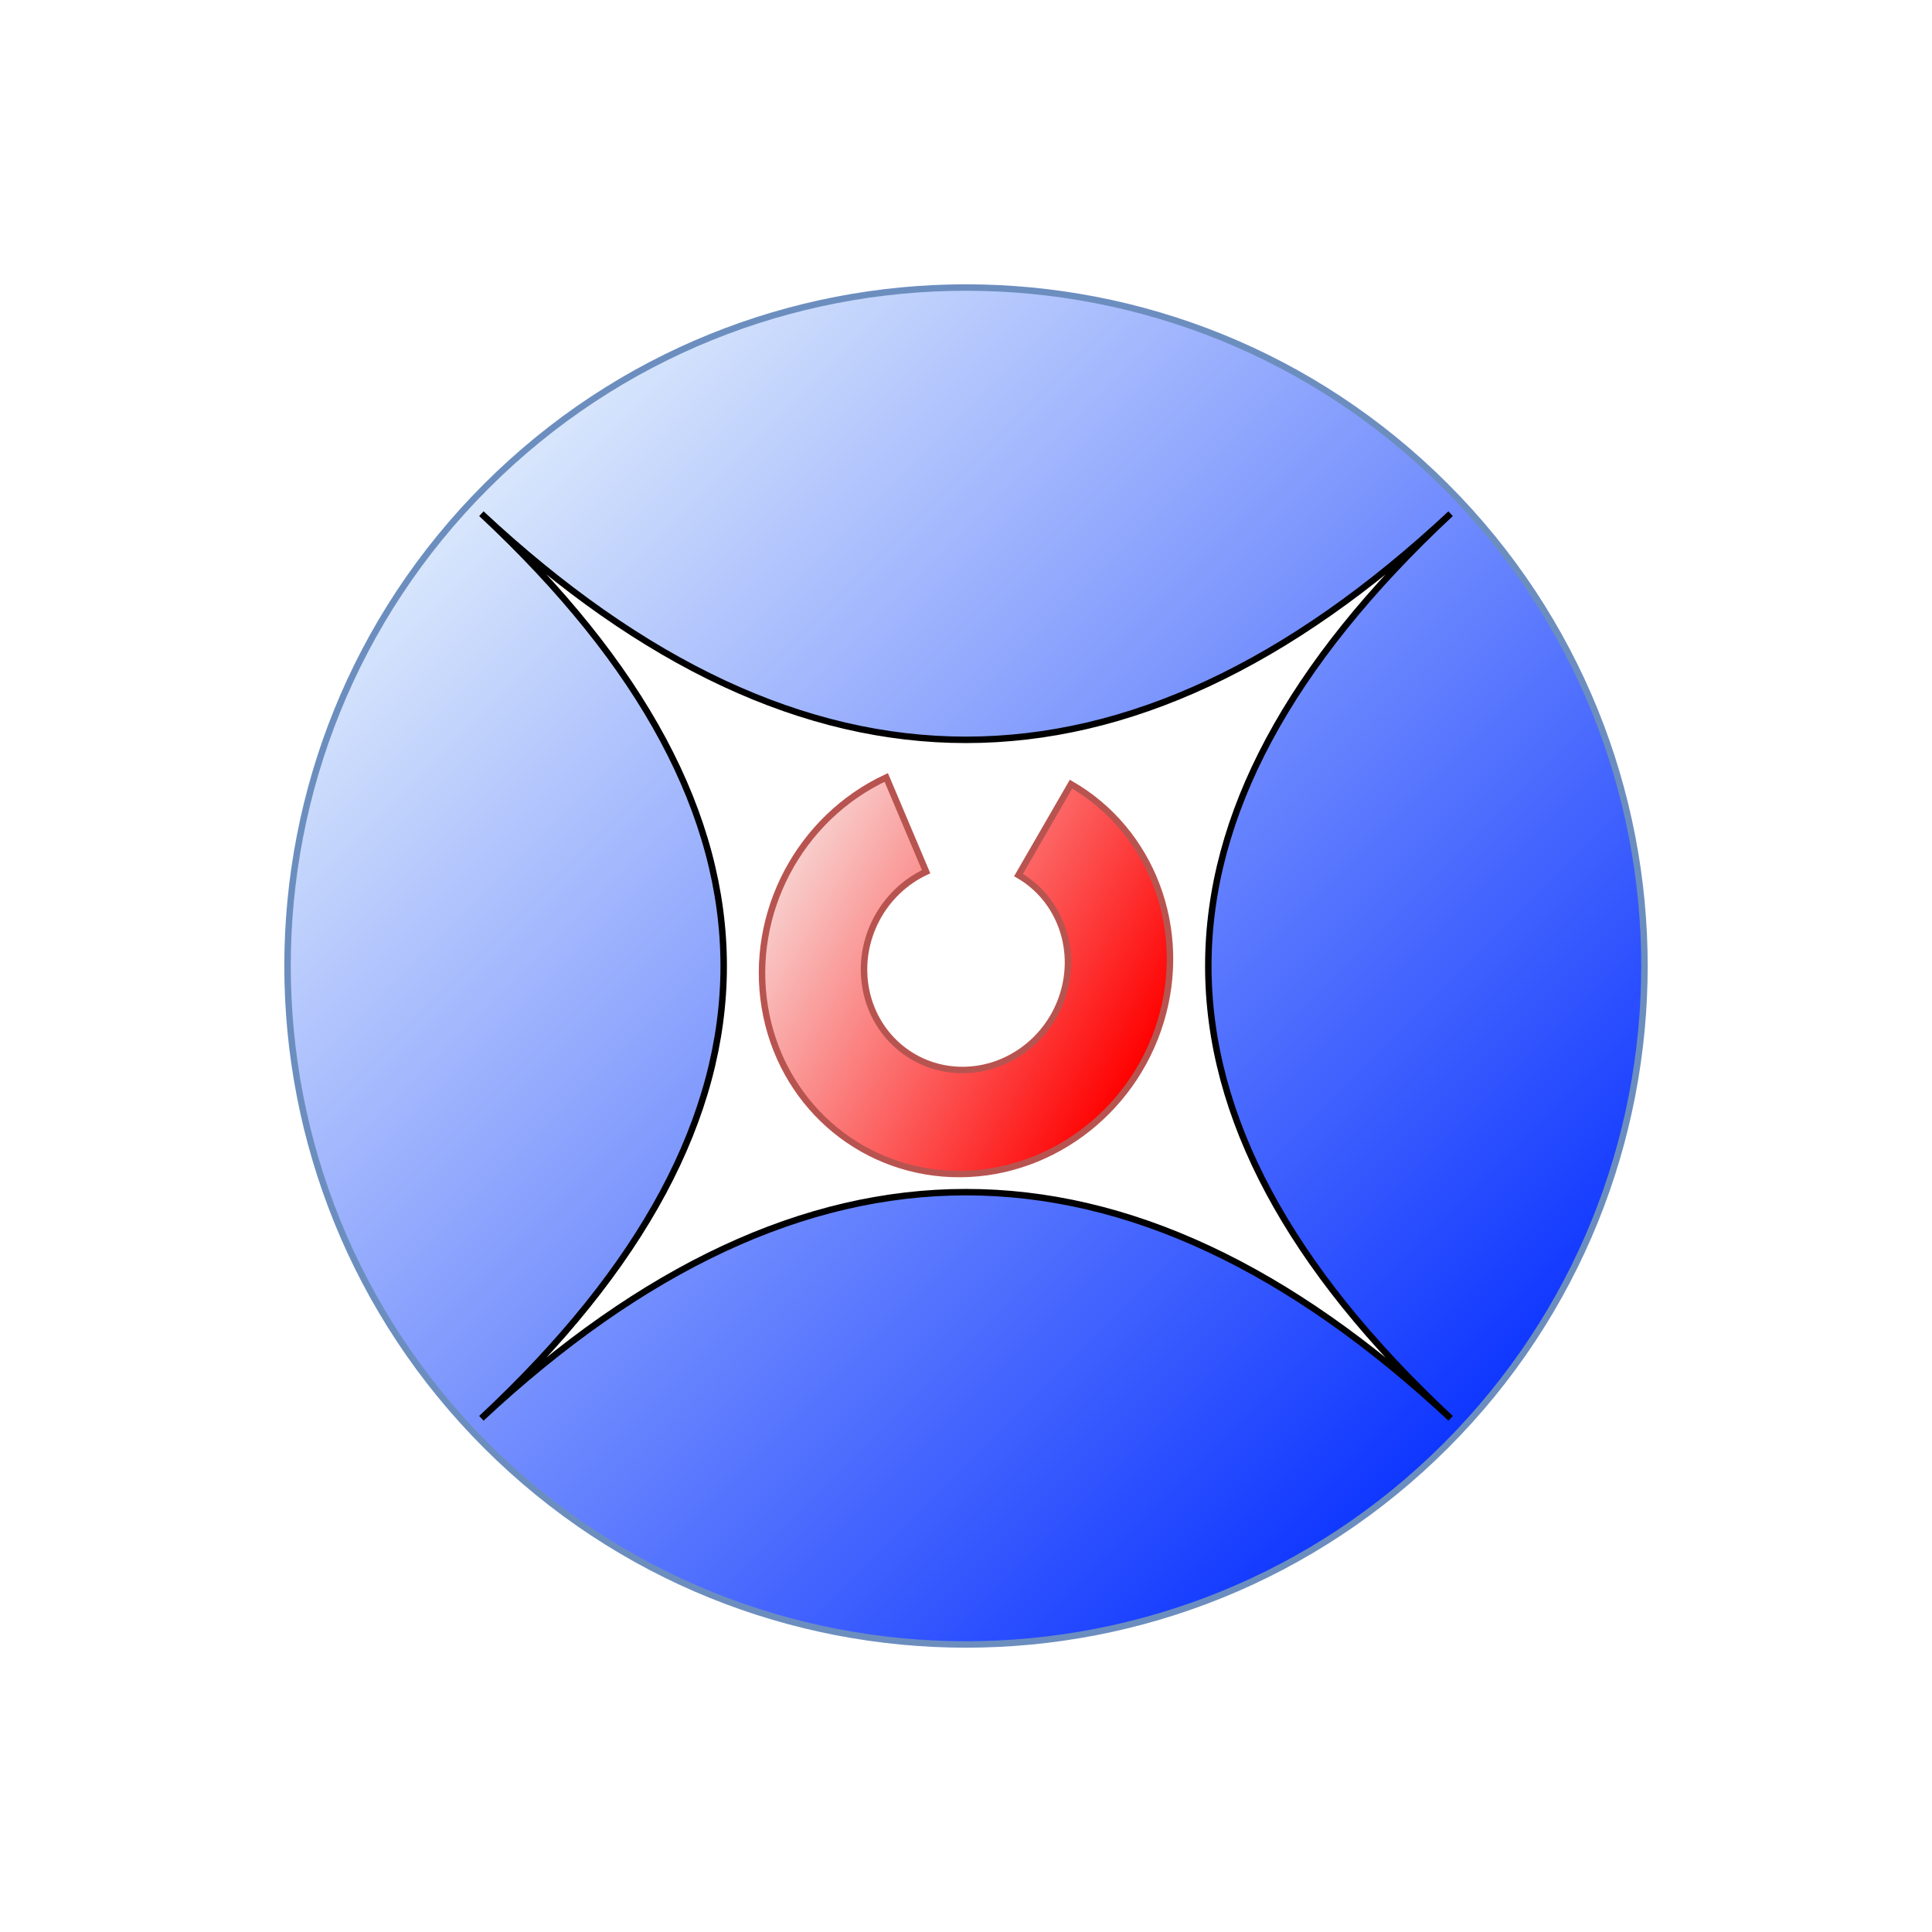
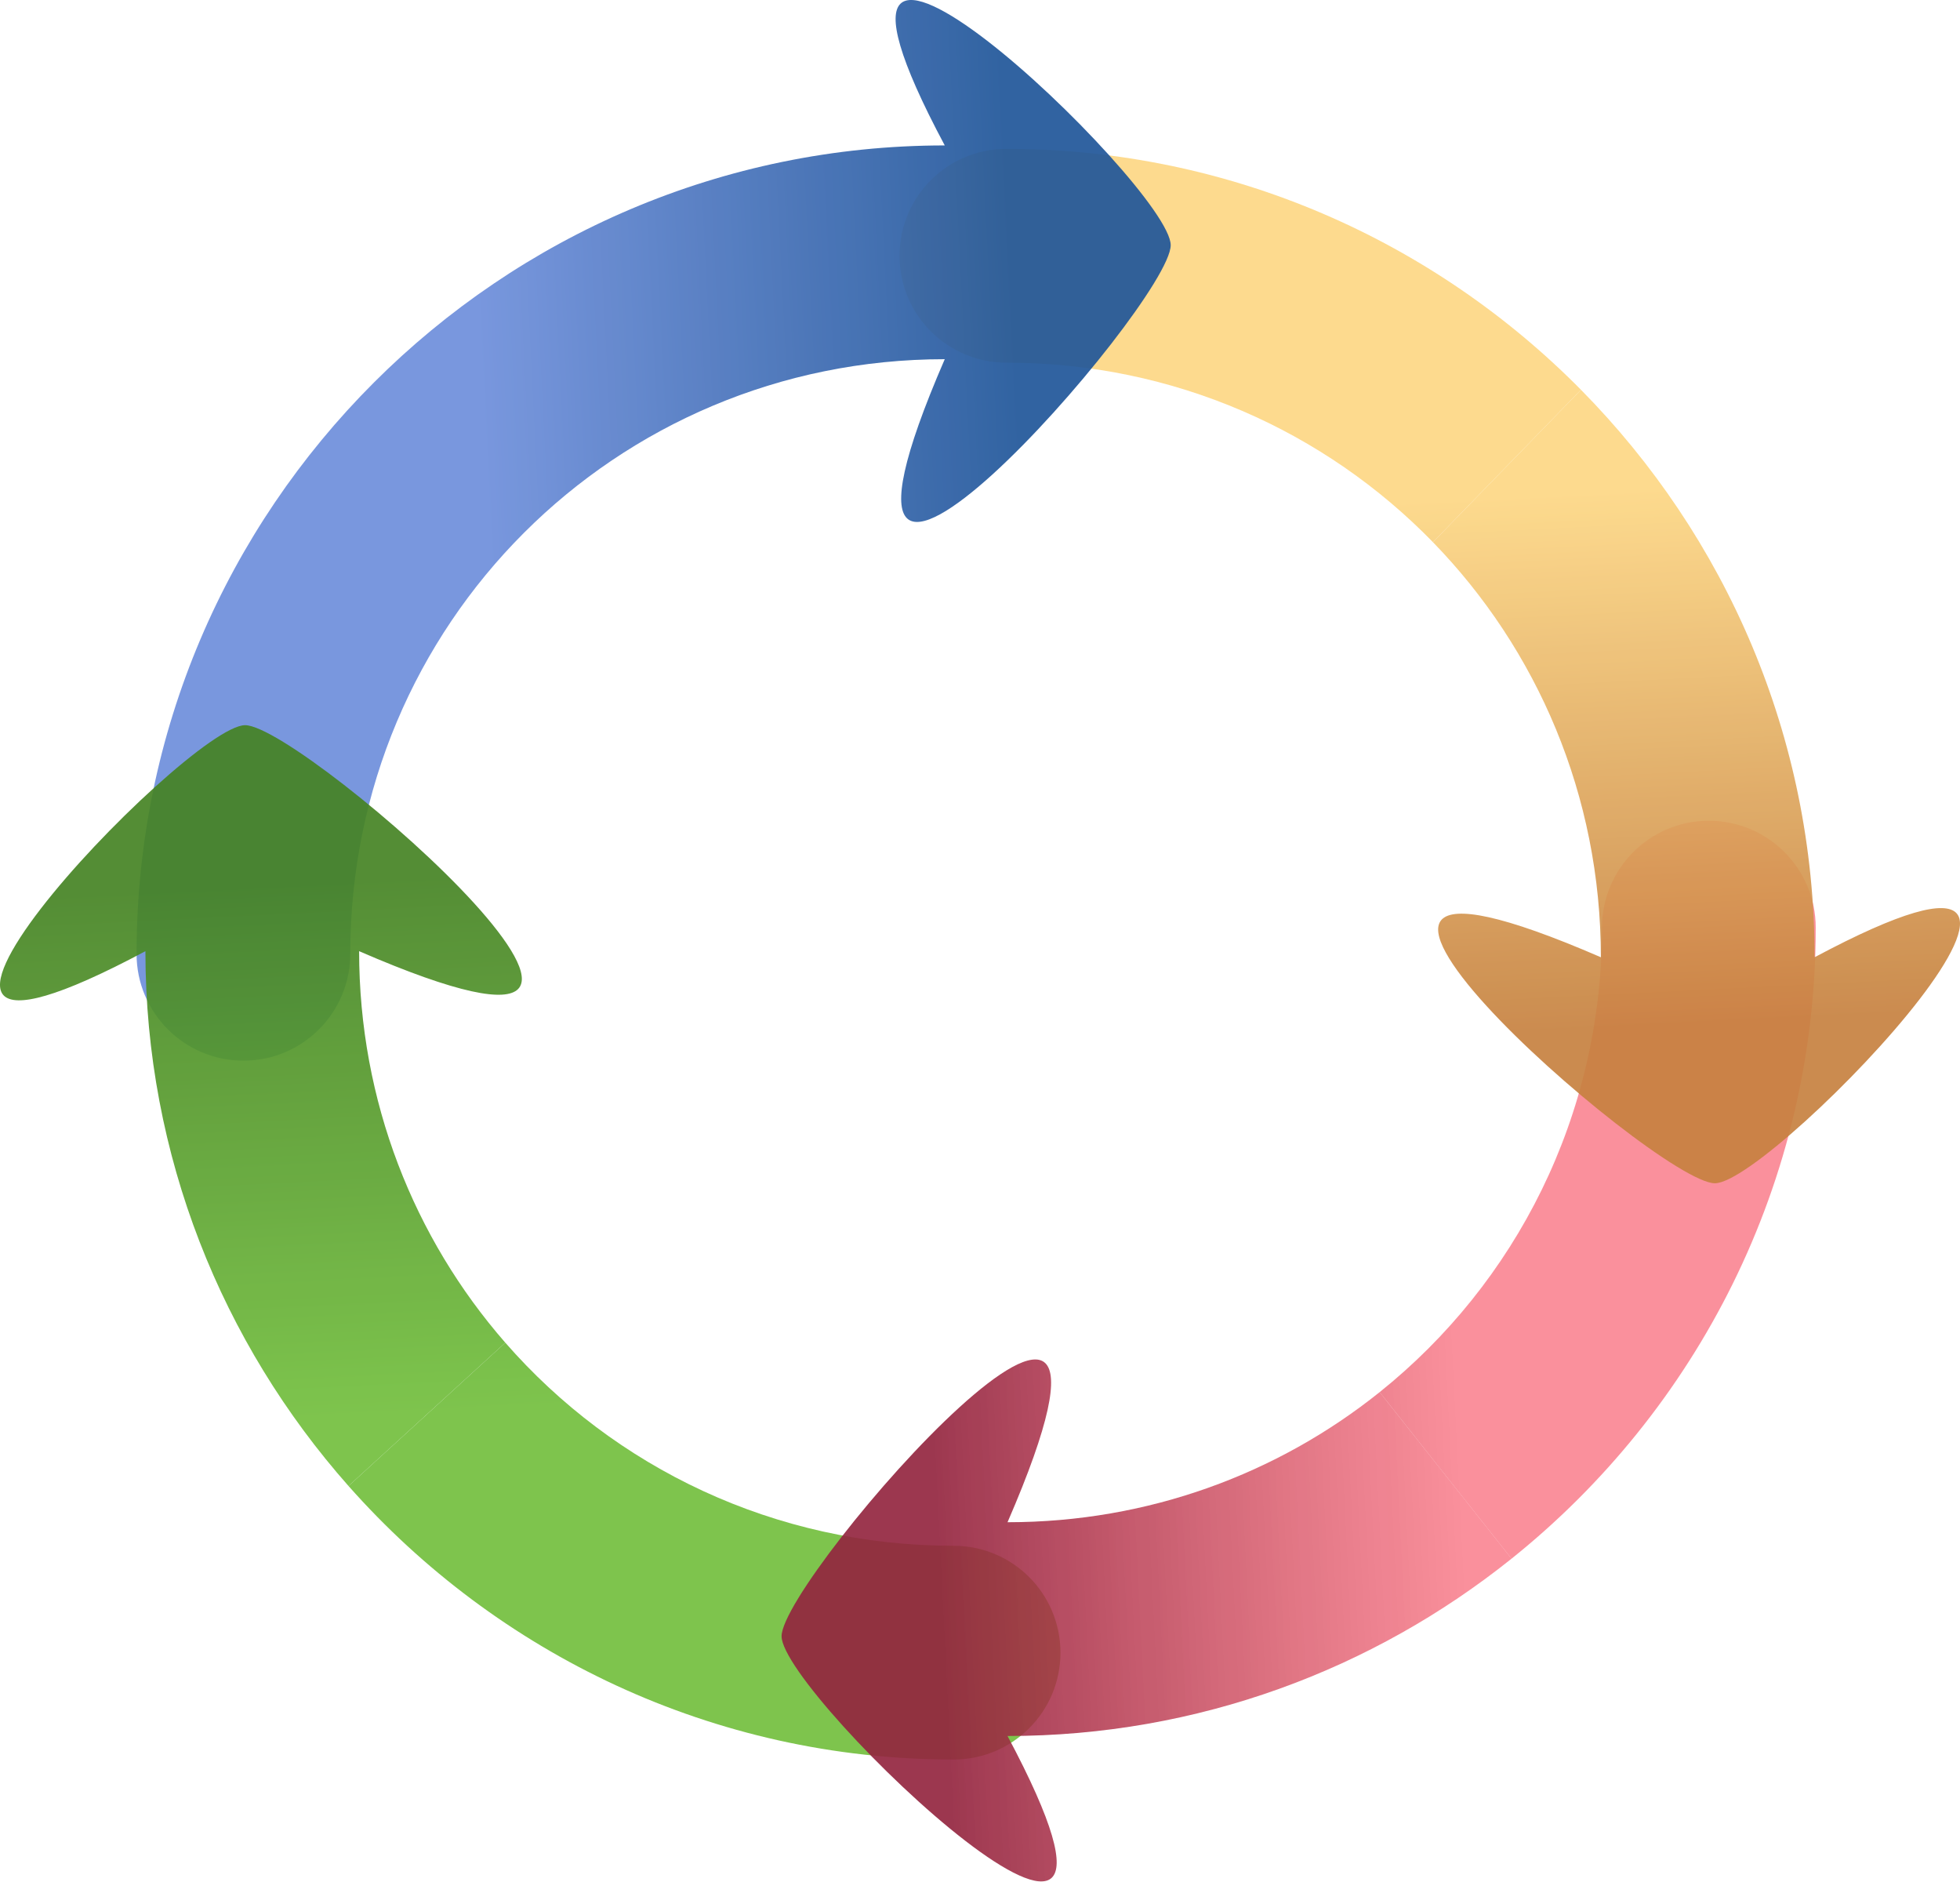
- <svg xmlns="http://www.w3.org/2000/svg" version="1.1" width="299px" height="299px" viewBox="-0.5 -0.5 299 299" content="&lt;mxfile&gt;&lt;diagram name=&quot;Page-1&quot; id=&quot;Fm0VDzHt-ju9al6D2IDV&quot;&gt;tZVNj5swEIZ/TY5BgAOhx002pJXaqlIOlXqpjBnAuwYj411If32HYL5CVulKWw7IfsYf+H1nzIrs8+aoaJl9kzGIlWvHzYo8rlz305bguwXnDmwdvwOp4nGHnBGc+B8w0Db0hcdQzQZqKYXm5RwyWRTA9IxRpWQ9H5ZIMd+1pCkswIlRsaQ/eayzjgaePfLPwNOs39mxTSSn/WADqozGsp4gcliRvZJSd6282YNotet16eaFb0SHD1NQ6H+Z8KshX17zo4TvT2Xi/l6XXnhcm1VeqXgxBzYfq8+9ArgKio2dXZ1xDaeSsjZSo93IMp0L7DnYpFXZOZDwBnDTnZKaai4LROuNhyDhQuylkOqyMokpBAlDXmkln2ES8VkAUYKRVNGY4wEnMfuReCEecrcUoD8NKA3NBBlBjiBz0OqMQ0yU9GlmsnNIu3r0emDZxOcBUpNf6bD2aAE2jAvvcMS97whmUtk2q5prlt035iOE2lwJhX5eC+V4N4RyNv9LKHJfqPZ8HGv5K41A/JAVN9kYSa1ljsr0Ax4ET9uAllfS9VLnTdpeb1ZEK84slBIzsmCHoTQqjeihSC8725bbZjsU8UguBaJYf4fY1o16SAIG7GY9RIG3QXVv1kMY2vhclZtvf5DvgWt5c+cDYm2X5vve0nt/mPsO87E73omX2OTHQg5/AQ==&lt;/diagram&gt;&lt;/mxfile&gt;">
-   <defs>
-     <linearGradient x1="0%" y1="0%" x2="0%" y2="100%" id="mx-gradient-dae8fc-1-0d35ff-1-s-0">
-       <stop offset="0%" style="stop-color: rgb(218, 232, 252); stop-opacity: 1;" />
-       <stop offset="100%" style="stop-color: rgb(13, 53, 255); stop-opacity: 1;" />
+ <svg xmlns="http://www.w3.org/2000/svg" xmlns:xlink="http://www.w3.org/1999/xlink" width="102.926mm" height="98.779mm" viewBox="0 0 102.926 98.779" version="1.1" id="svg13832">
+   <defs id="defs13829">
+     <linearGradient xlink:href="#linearGradient3687" id="linearGradient10496" gradientUnits="userSpaceOnUse" gradientTransform="scale(3.779528)" x1="88.875" y1="91.795" x2="117.321" y2="90.374" />
+     <linearGradient id="linearGradient3687">
+       <stop style="stop-color:#93253f;stop-opacity:1" offset="0" id="stop3683" />
+       <stop style="stop-color:#f85264;stop-opacity:0.689" offset="1" id="stop3685" />
    </linearGradient>
-     <linearGradient x1="0%" y1="0%" x2="0%" y2="100%" id="mx-gradient-f8cecc-1-ff0000-1-s-0">
-       <stop offset="0%" style="stop-color: rgb(248, 206, 204); stop-opacity: 1;" />
-       <stop offset="100%" style="stop-color: rgb(255, 0, 0); stop-opacity: 1;" />
+     <linearGradient xlink:href="#linearGradient6849" id="linearGradient10498" gradientUnits="userSpaceOnUse" gradientTransform="matrix(0,3.779528,-3.779528,0,689.6286,-7.169805)" x1="88.875" y1="91.795" x2="117.321" y2="90.374" />
+     <linearGradient id="linearGradient6849">
+       <stop style="stop-color:#458323;stop-opacity:1" offset="0" id="stop6845" />
+       <stop style="stop-color:#72bf3d;stop-opacity:1" offset="1" id="stop6847" />
    </linearGradient>
+     <linearGradient xlink:href="#linearGradient7779" id="linearGradient10500" gradientUnits="userSpaceOnUse" gradientTransform="matrix(0,-3.779528,3.779528,0,11.66502,706.3864)" x1="88.875" y1="91.795" x2="117.321" y2="90.374" />
+     <linearGradient id="linearGradient7779">
+       <stop style="stop-color:#c6813f;stop-opacity:1" offset="0" id="stop7775" />
+       <stop style="stop-color:#fdd784;stop-opacity:1" offset="1" id="stop7777" />
+     </linearGradient>
+     <linearGradient xlink:href="#linearGradient7621" id="linearGradient9355" gradientUnits="userSpaceOnUse" gradientTransform="rotate(180,92.5704,91.78412)" x1="88.875" y1="91.795" x2="117.321" y2="90.374" />
+     <linearGradient id="linearGradient7621">
+       <stop style="stop-color:#1f5599;stop-opacity:1" offset="0" id="stop7617" />
+       <stop style="stop-color:#6d8edb;stop-opacity:1" offset="1" id="stop7619" />
+     </linearGradient>
+     <linearGradient xlink:href="#linearGradient3687" id="linearGradient13998" gradientUnits="userSpaceOnUse" gradientTransform="scale(3.779528)" x1="88.875" y1="91.795" x2="117.321" y2="90.374" />
+     <linearGradient xlink:href="#linearGradient6849" id="linearGradient14000" gradientUnits="userSpaceOnUse" gradientTransform="matrix(0,3.779528,-3.779528,0,689.6286,-7.169805)" x1="88.875" y1="91.795" x2="117.321" y2="90.374" />
+     <linearGradient xlink:href="#linearGradient7779" id="linearGradient14002" gradientUnits="userSpaceOnUse" gradientTransform="matrix(0,-3.779528,3.779528,0,11.66502,706.3864)" x1="88.875" y1="91.795" x2="117.321" y2="90.374" />
  </defs>
-   <g>
-     <ellipse cx="149" cy="149" rx="105" ry="105" fill="url(#mx-gradient-dae8fc-1-0d35ff-1-s-0)" stroke="#6c8ebf" transform="rotate(-45,149,149)" pointer-events="all" />
-     <path d="M 74 79 Q 149 149 224 79 Q 149 149 224 219 Q 149 149 74 219 Q 149 149 74 79" fill="rgb(255, 255, 255)" stroke="rgb(0, 0, 0)" stroke-miterlimit="10" pointer-events="all" />
-     <path d="M 181.5 149 C 181.5 163.45 171.2 176.01 156.59 179.39 C 141.98 182.76 126.86 176.06 120.04 163.19 C 113.22 150.31 116.47 134.62 127.89 125.24 C 139.32 115.85 155.95 115.23 168.1 123.72 L 158.55 136.36 C 152.47 132.11 144.16 132.43 138.45 137.12 C 132.73 141.81 131.11 149.66 134.52 156.09 C 137.93 162.53 145.49 165.88 152.79 164.19 C 160.1 162.51 165.25 156.22 165.25 149 Z" fill="url(#mx-gradient-f8cecc-1-ff0000-1-s-0)" stroke="#b85450" stroke-miterlimit="10" transform="rotate(-60,149,149)" pointer-events="all" />
+   <g id="layer1" transform="translate(-63.45014,-49.04715)">
+     <g id="g10494" transform="matrix(0.9896926,0,0,0.9896926,23.09429,7.598637)" style="stroke:none;stroke-width:1;stroke-miterlimit:4;stroke-dasharray:none;stroke-opacity:1">
+       <path id="path10124" style="color:#000000;opacity:0.916;fill:url(#linearGradient13998);stroke:none;stroke-width:3.781;stroke-linecap:round;stroke-linejoin:bevel;stroke-miterlimit:4;stroke-dasharray:none;stroke-opacity:1" d="m 496.816,322.848 c -11.836,-8.8e-4 -21.431,9.594 -21.43,21.43 0,37.788 -17.369,71.329 -44.594,93.133 l 26.455,33.391 c 37.137,-29.746 60.998,-75.438 60.998,-126.523 8.7e-4,-11.836 -9.594,-21.431 -21.43,-21.43 z" transform="scale(0.2645833)" />
+       <path id="path2601-5" style="color:#000000;opacity:0.916;fill:url(#linearGradient14000);fill-opacity:1;stroke:none;stroke-width:3.781;stroke-linecap:round;stroke-linejoin:bevel;stroke-miterlimit:4;stroke-dasharray:none;stroke-opacity:1" d="m 255.451,427.494 -31.445,28.732 c 29.735,33.6 73.138,54.85 121.346,54.85 11.836,8.7e-4 21.431,-9.594 21.43,-21.43 9.1e-4,-11.836 -9.594,-21.431 -21.43,-21.43 -35.966,0 -68.086,-15.733 -89.9,-40.723 z" transform="scale(0.2645833)" />
+       <path id="path2601" style="color:#000000;opacity:0.916;fill:url(#linearGradient10496);stroke:none;stroke-width:3.781;stroke-linecap:round;stroke-linejoin:bevel;stroke-miterlimit:4;stroke-dasharray:none;stroke-opacity:1" d="m 457.248,470.801 -26.455,-33.391 c -20.394,16.334 -46.317,26.084 -74.625,26.084 34.74,-80.125 -45.315,11.026 -45.314,22.861 -9e-4,11.836 83.116,90.84 45.314,19.998 38.172,0 73.331,-13.327 101.08,-35.553 z" transform="scale(0.2645833)" />
+       <path id="path2601-5-9-7" style="color:#000000;opacity:0.916;fill:url(#linearGradient14002);fill-opacity:1;stroke:none;stroke-width:3.781;stroke-linecap:round;stroke-linejoin:bevel;stroke-miterlimit:4;stroke-dasharray:none;stroke-opacity:1" d="m 471.166,236.439 c -29.418,-29.788 -70.229,-48.299 -115.225,-48.299 -11.836,-8.6e-4 -21.431,9.594 -21.43,21.43 -9.1e-4,11.836 9.594,21.431 21.43,21.43 33.639,0 63.912,13.765 85.537,35.992 z" transform="scale(0.2645833)" />
+       <path style="color:#000000;opacity:0.916;fill:url(#linearGradient9355);fill-opacity:1;stroke:none;stroke-width:1;stroke-linecap:round;stroke-linejoin:bevel;stroke-miterlimit:4;stroke-dasharray:none;stroke-opacity:1" d="m 53.692,98.148 c 3.132,2.4e-4 5.67,-2.538 5.67,-5.67 0,-17.488 14.055,-31.543 31.543,-31.543 -9.192,21.2 11.99,-2.917 11.989,-6.049 2.4e-4,-3.132 -21.991,-24.034 -11.989,-5.291 -23.616,0 -42.883,19.267 -42.883,42.883 -2.3e-4,3.132 2.538,5.67 5.67,5.67 z" id="path2601-5-9" />
+       <path id="path10244" style="color:#000000;opacity:0.916;fill:url(#linearGradient10498);fill-opacity:1;stroke:none;stroke-width:3.781;stroke-linecap:round;stroke-linejoin:bevel;stroke-miterlimit:4;stroke-dasharray:none;stroke-opacity:1" d="m 203.271,303.686 c -11.836,-9e-4 -90.838,83.114 -19.996,45.312 0,41.05 15.411,78.617 40.73,107.229 l 31.445,-28.732 c -18.274,-20.935 -29.316,-48.366 -29.316,-78.496 80.125,34.74 -11.028,-45.313 -22.863,-45.312 z" transform="scale(0.2645833)" />
+       <path id="path10004" style="color:#000000;opacity:0.916;fill:url(#linearGradient10500);fill-opacity:1;stroke:none;stroke-width:3.781;stroke-linecap:round;stroke-linejoin:bevel;stroke-miterlimit:4;stroke-dasharray:none;stroke-opacity:1" d="m 471.166,236.439 -29.688,30.553 c 20.865,21.446 33.68,50.767 33.68,83.225 -80.125,-34.74 11.028,45.315 22.863,45.314 11.836,9.1e-4 90.838,-83.116 19.996,-45.314 0,-44.262 -17.913,-84.475 -46.852,-113.777 z" transform="scale(0.2645833)" />
+     </g>
  </g>
</svg>
